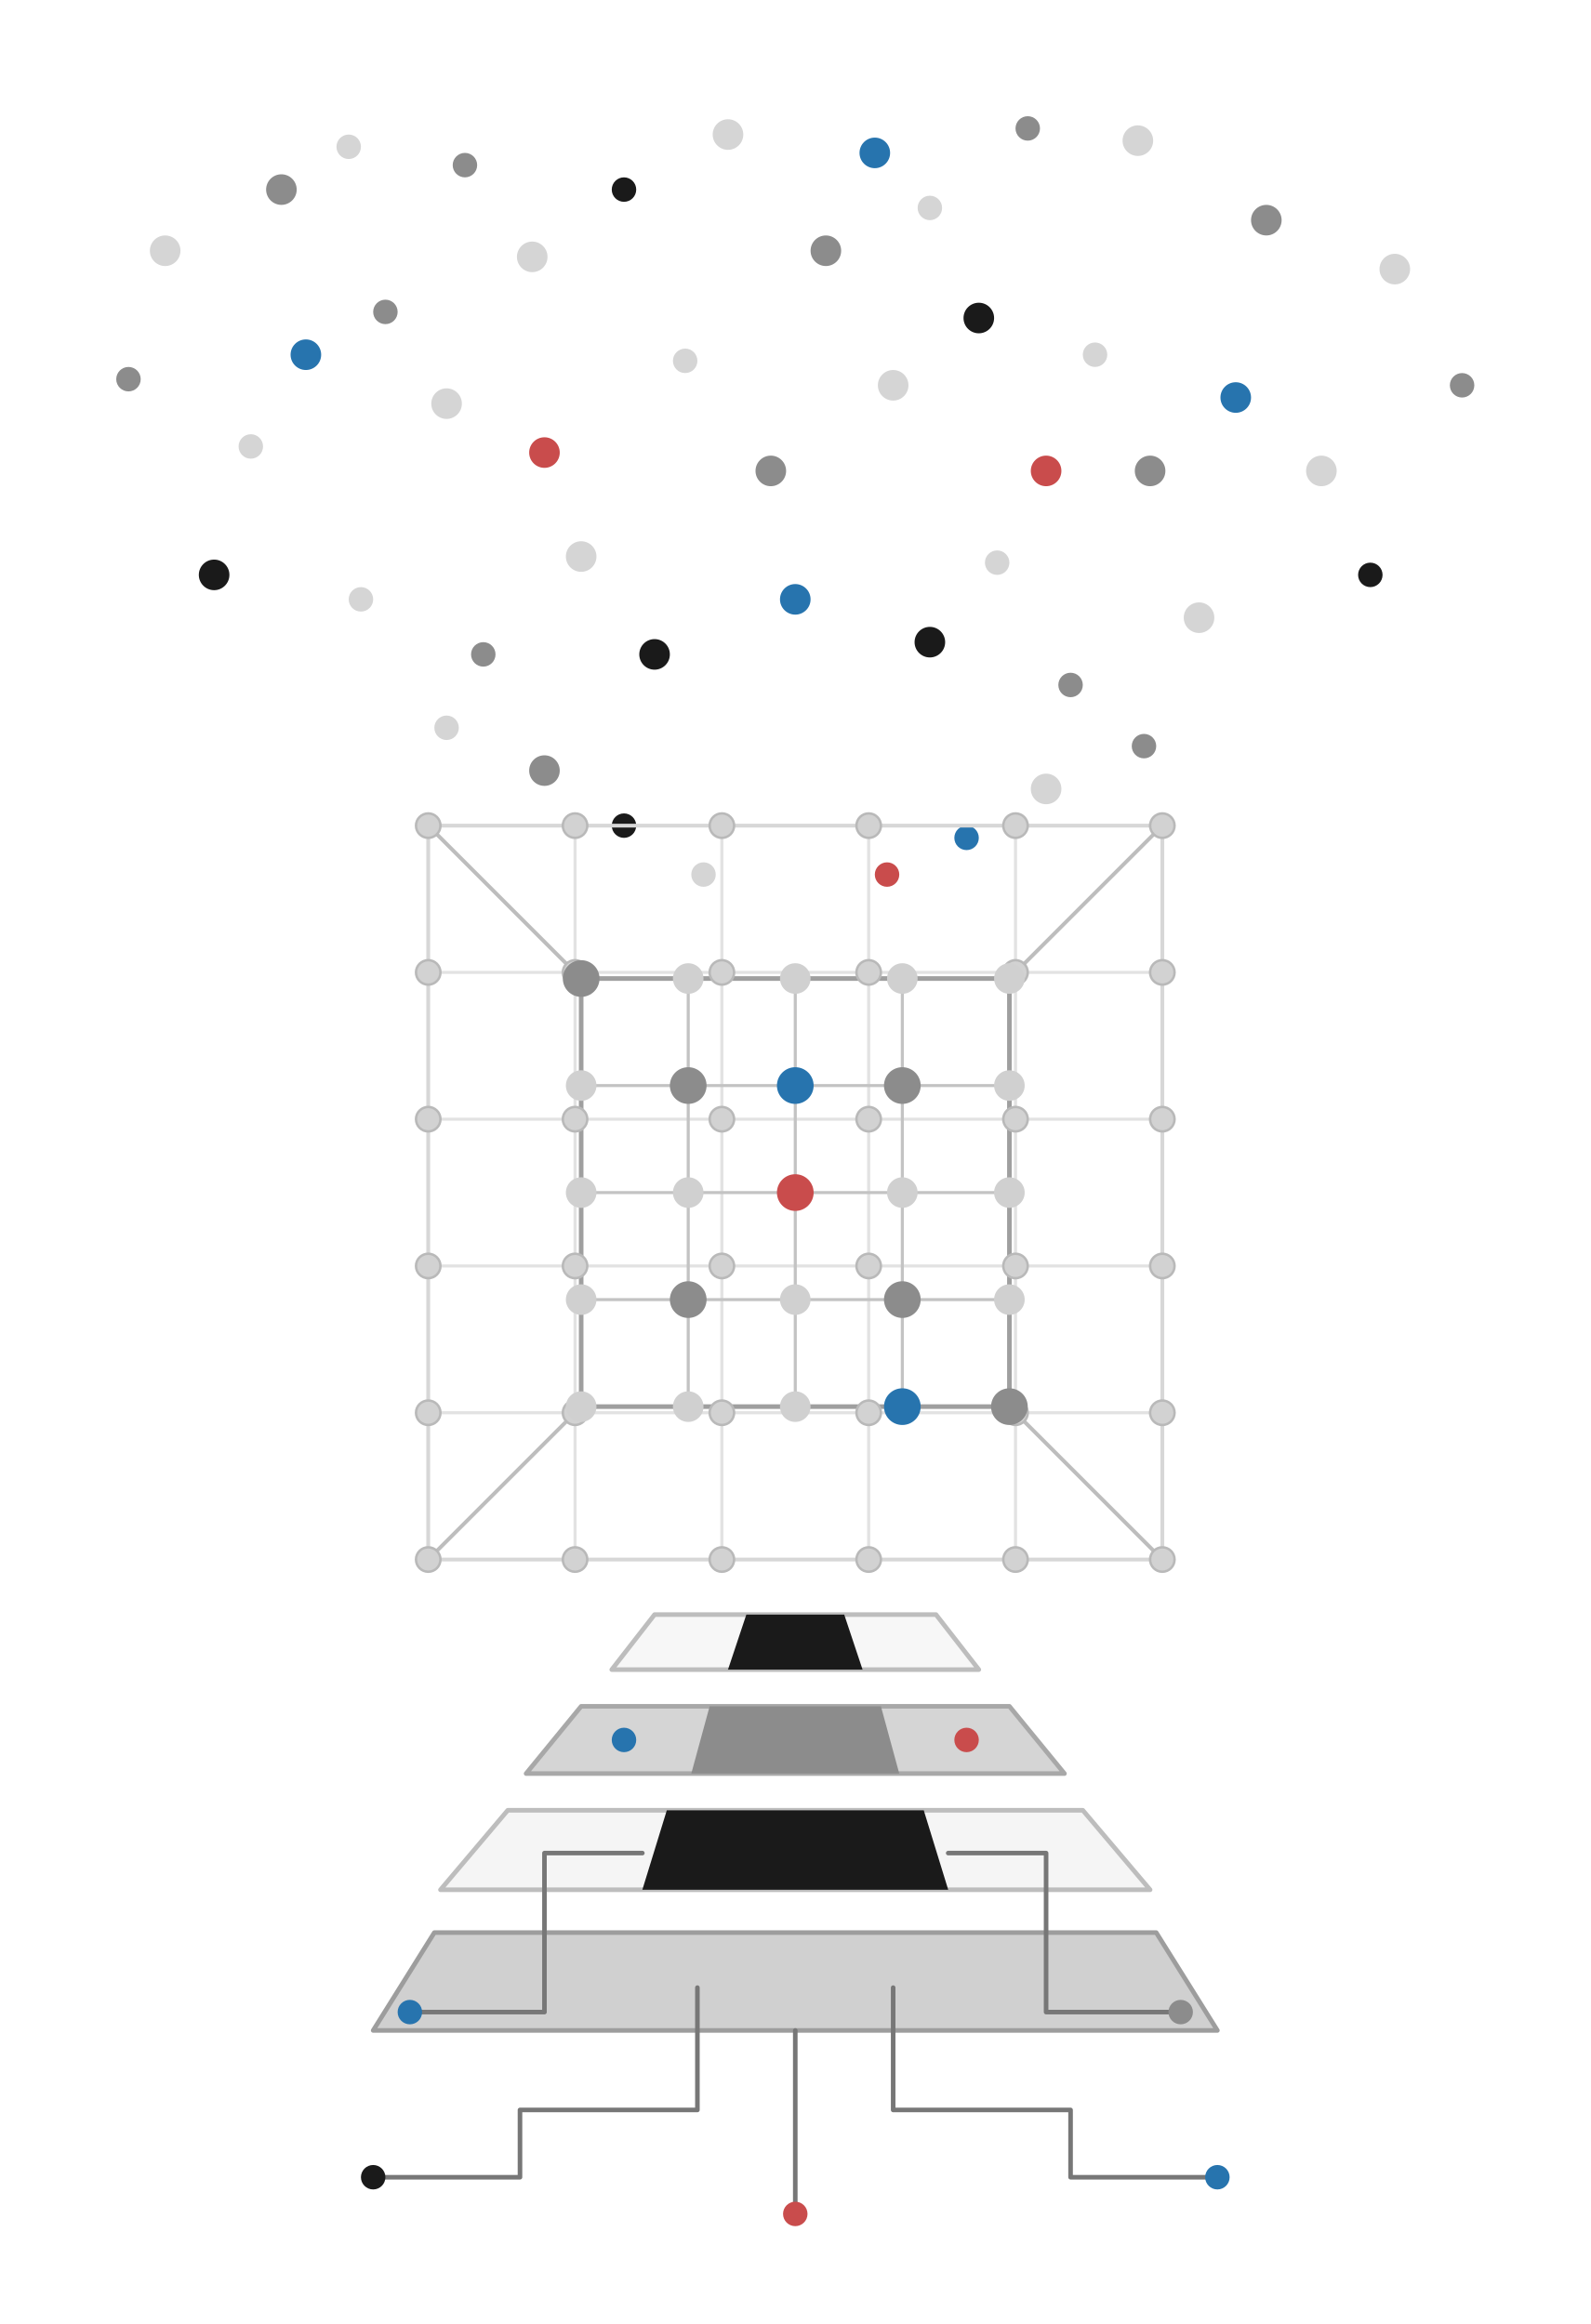
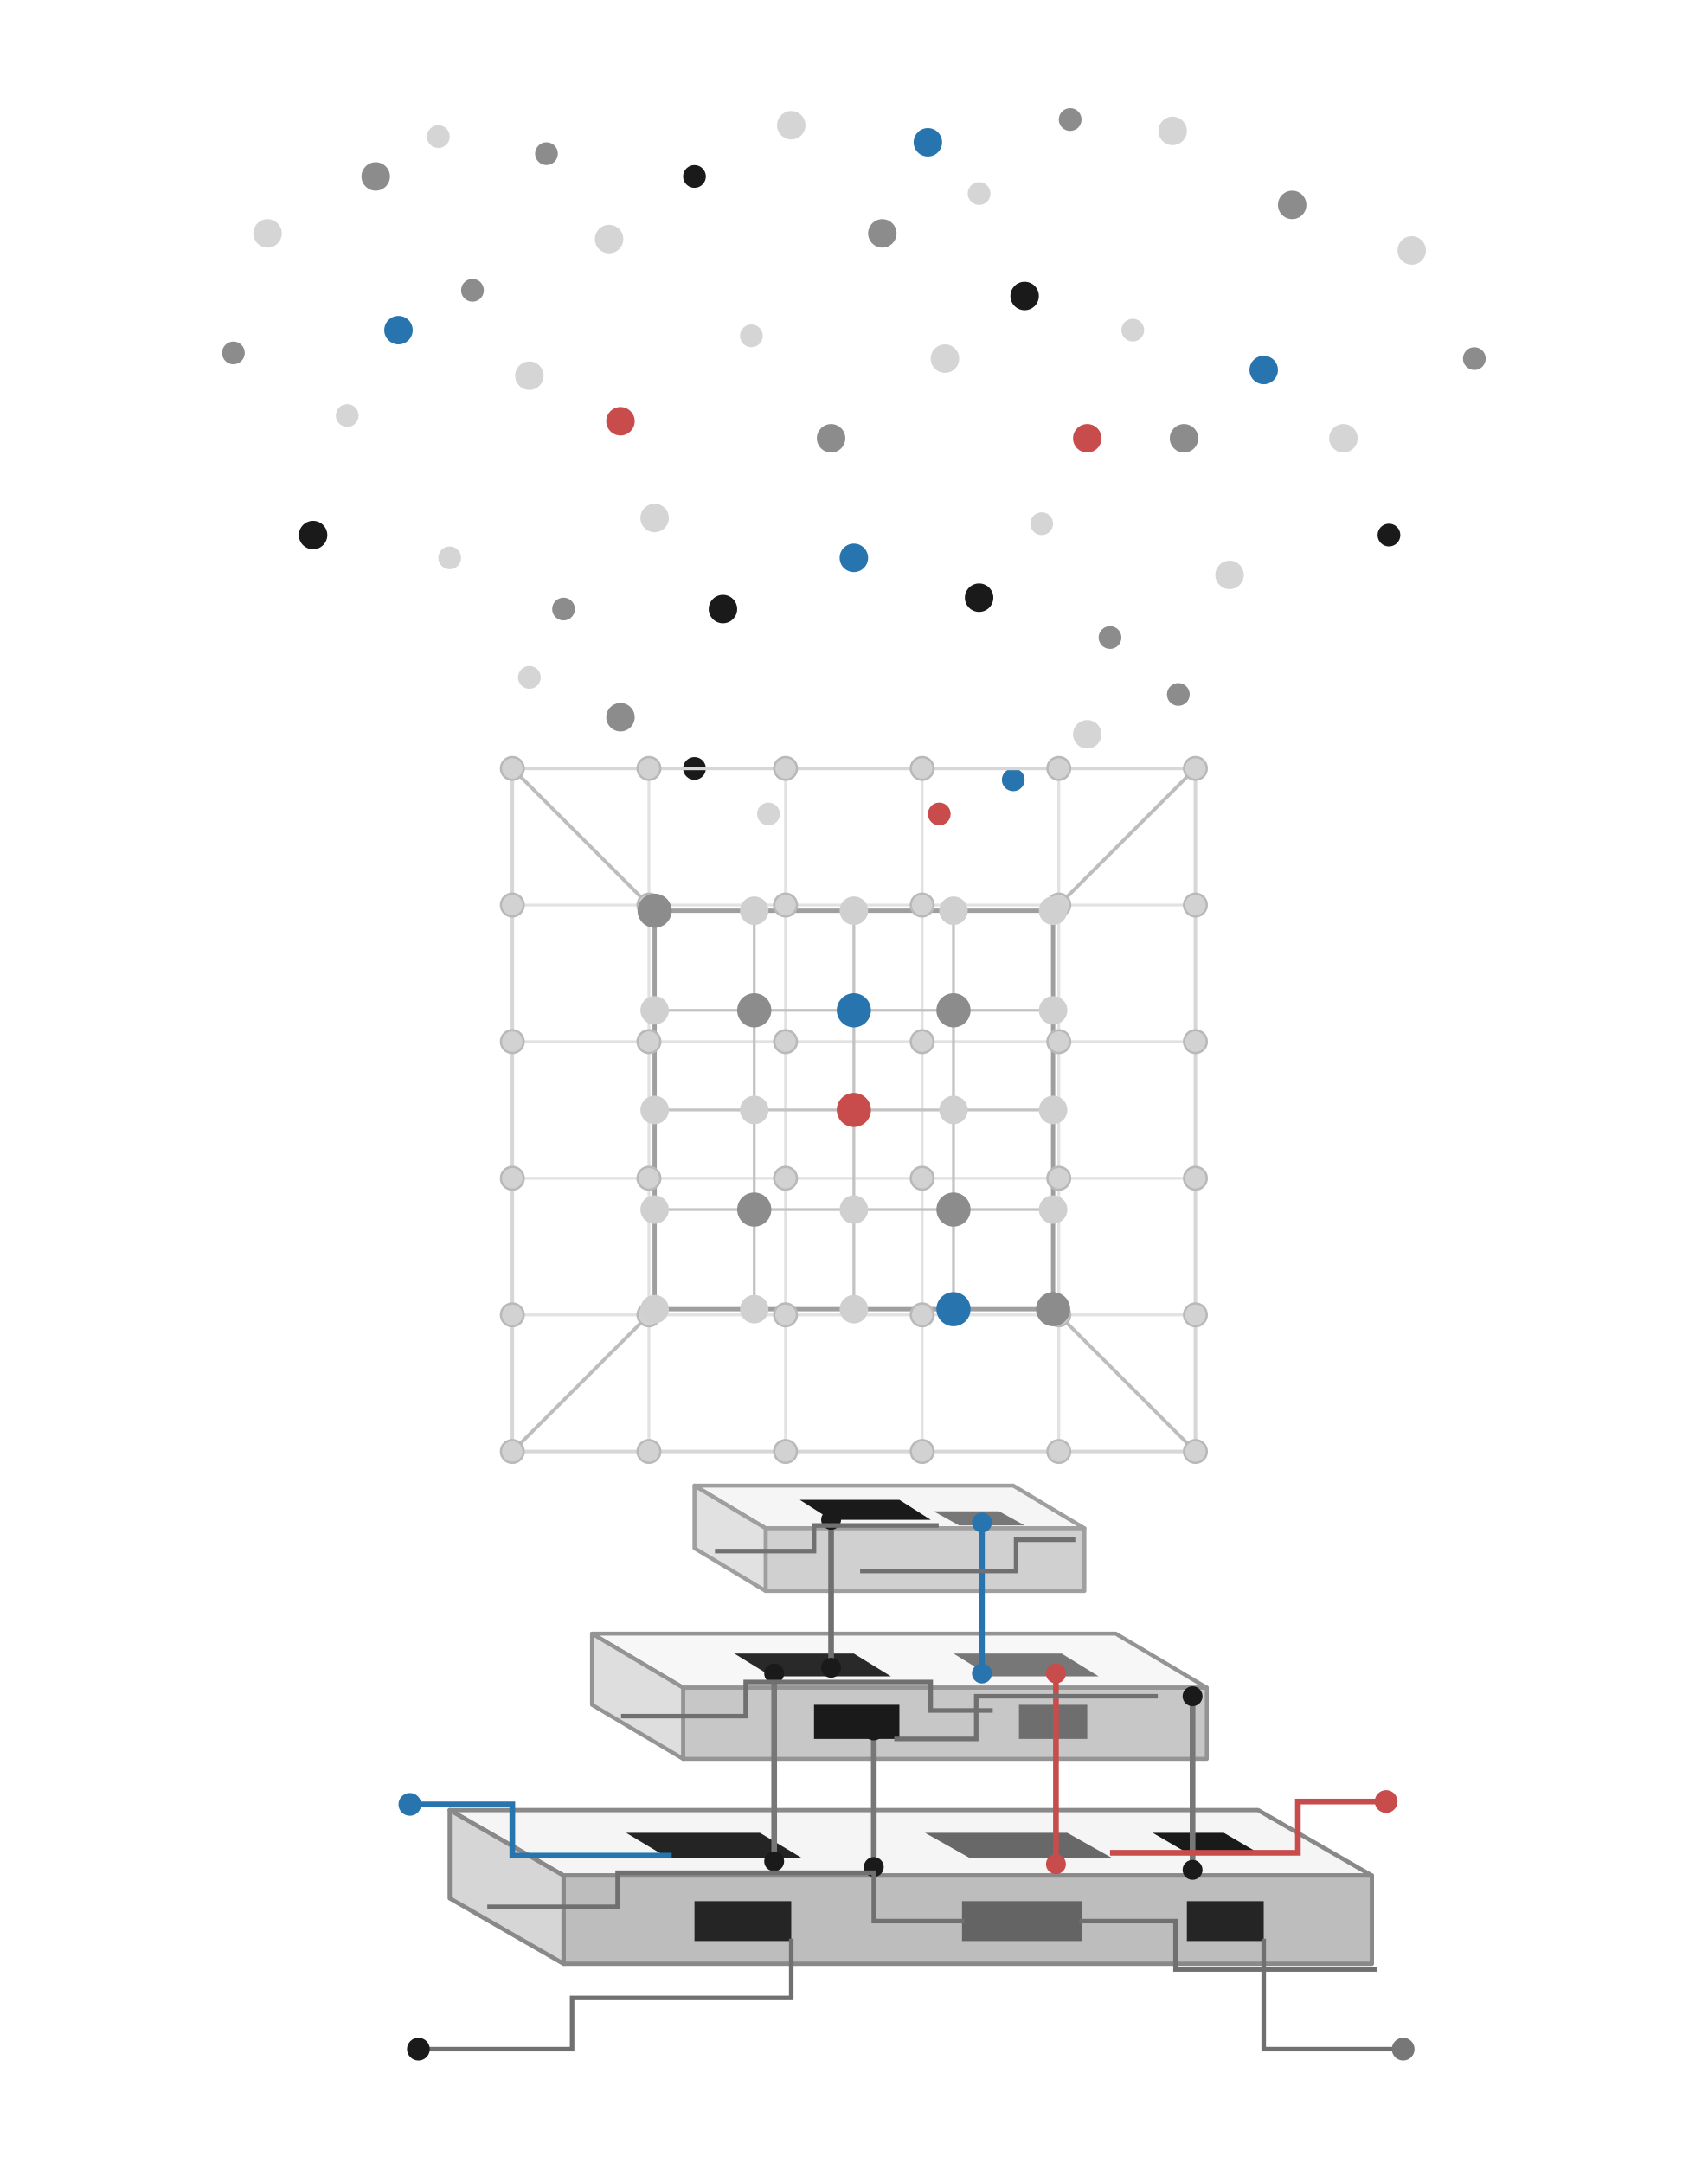
- <svg xmlns="http://www.w3.org/2000/svg" viewBox="0 0 520 760" role="img" aria-hidden="true">
-   <g id="free-atoms">
+ <svg xmlns="http://www.w3.org/2000/svg" viewBox="0 0 600 760" role="img" aria-hidden="true">
+   <g id="free-atoms" transform="translate(40)">
    <g fill="#d5d5d5">
      <circle cx="54" cy="82" r="5" />
      <circle cx="114" cy="48" r="4" />
      <circle cx="174" cy="84" r="5" />
      <circle cx="238" cy="44" r="5" />
      <circle cx="304" cy="68" r="4" />
      <circle cx="372" cy="46" r="5" />
      <circle cx="456" cy="88" r="5" />
      <circle cx="82" cy="146" r="4" />
      <circle cx="146" cy="132" r="5" />
      <circle cx="224" cy="118" r="4" />
      <circle cx="292" cy="126" r="5" />
      <circle cx="358" cy="116" r="4" />
      <circle cx="432" cy="154" r="5" />
      <circle cx="118" cy="196" r="4" />
      <circle cx="190" cy="182" r="5" />
      <circle cx="326" cy="184" r="4" />
      <circle cx="392" cy="202" r="5" />
    </g>
    <g fill="#8c8c8c">
      <circle cx="42" cy="124" r="4" />
      <circle cx="92" cy="62" r="5" />
      <circle cx="152" cy="54" r="4" />
      <circle cx="270" cy="82" r="5" />
      <circle cx="336" cy="42" r="4" />
      <circle cx="414" cy="72" r="5" />
      <circle cx="478" cy="126" r="4" />
      <circle cx="126" cy="102" r="4" />
      <circle cx="252" cy="154" r="5" />
      <circle cx="376" cy="154" r="5" />
      <circle cx="158" cy="214" r="4" />
      <circle cx="350" cy="224" r="4" />
    </g>
    <g fill="#1a1a1a">
      <circle cx="70" cy="188" r="5" />
      <circle cx="204" cy="62" r="4" />
      <circle cx="320" cy="104" r="5" />
      <circle cx="448" cy="188" r="4" />
      <circle cx="214" cy="214" r="5" />
      <circle cx="304" cy="210" r="5" />
    </g>
    <g fill="#2774ae">
      <circle cx="100" cy="116" r="5" />
      <circle cx="286" cy="50" r="5" />
      <circle cx="404" cy="130" r="5" />
      <circle cx="260" cy="196" r="5" />
    </g>
    <g fill="#c94c4c">
      <circle cx="178" cy="148" r="5" />
      <circle cx="342" cy="154" r="5" />
    </g>
  </g>
-   <g id="transition-atoms">
+   <g id="transition-atoms" transform="translate(40)">
    <circle cx="146" cy="238" r="4" fill="#d5d5d5" />
    <circle cx="374" cy="244" r="4" fill="#8c8c8c" />
    <circle cx="178" cy="252" r="5" fill="#8c8c8c" />
    <circle cx="342" cy="258" r="5" fill="#d5d5d5" />
    <circle cx="204" cy="270" r="4" fill="#1a1a1a" />
    <circle cx="316" cy="274" r="4" fill="#2774ae" />
    <circle cx="230" cy="286" r="4" fill="#d5d5d5" />
    <circle cx="290" cy="286" r="4" fill="#c94c4c" />
  </g>
-   <g id="lattice">
+   <g id="lattice" transform="translate(40)">
    <g fill="none" stroke-linejoin="round">
      <rect x="140" y="270" width="240" height="240" stroke="#d7d7d7" stroke-width="1.25" />
      <path d="M188 270v240M236 270v240M284 270v240M332 270v240" stroke="#e2e2e2" stroke-width="1" />
      <path d="M140 318h240M140 366h240M140 414h240M140 462h240" stroke="#e2e2e2" stroke-width="1" />
      <rect x="190" y="320" width="140" height="140" stroke="#9f9f9f" stroke-width="1.5" />
      <path d="m140 270 50 50m190-50-50 50m50 190-50-50m-190 50 50-50" stroke="#bdbdbd" stroke-width="1.25" />
      <path d="M225 320v140M260 320v140M295 320v140" stroke="#c3c3c3" stroke-width="1" />
      <path d="M190 355h140M190 390h140M190 425h140" stroke="#c3c3c3" stroke-width="1" />
    </g>
    <g fill="#d2d2d2" stroke="#b9b9b9" stroke-width="0.8">
      <circle cx="140" cy="270" r="4" />
      <circle cx="188" cy="270" r="4" />
      <circle cx="236" cy="270" r="4" />
      <circle cx="284" cy="270" r="4" />
      <circle cx="332" cy="270" r="4" />
      <circle cx="380" cy="270" r="4" />
      <circle cx="140" cy="318" r="4" />
      <circle cx="188" cy="318" r="4" />
      <circle cx="236" cy="318" r="4" />
      <circle cx="284" cy="318" r="4" />
      <circle cx="332" cy="318" r="4" />
      <circle cx="380" cy="318" r="4" />
      <circle cx="140" cy="366" r="4" />
      <circle cx="188" cy="366" r="4" />
      <circle cx="236" cy="366" r="4" />
      <circle cx="284" cy="366" r="4" />
      <circle cx="332" cy="366" r="4" />
      <circle cx="380" cy="366" r="4" />
      <circle cx="140" cy="414" r="4" />
      <circle cx="188" cy="414" r="4" />
      <circle cx="236" cy="414" r="4" />
      <circle cx="284" cy="414" r="4" />
      <circle cx="332" cy="414" r="4" />
      <circle cx="380" cy="414" r="4" />
      <circle cx="140" cy="462" r="4" />
      <circle cx="188" cy="462" r="4" />
      <circle cx="236" cy="462" r="4" />
      <circle cx="284" cy="462" r="4" />
      <circle cx="332" cy="462" r="4" />
      <circle cx="380" cy="462" r="4" />
      <circle cx="140" cy="510" r="4" />
      <circle cx="188" cy="510" r="4" />
      <circle cx="236" cy="510" r="4" />
      <circle cx="284" cy="510" r="4" />
      <circle cx="332" cy="510" r="4" />
      <circle cx="380" cy="510" r="4" />
    </g>
    <g fill="#8c8c8c">
      <circle cx="190" cy="320" r="6" />
      <circle cx="225" cy="355" r="6" />
      <circle cx="295" cy="355" r="6" />
      <circle cx="225" cy="425" r="6" />
      <circle cx="295" cy="425" r="6" />
      <circle cx="330" cy="460" r="6" />
    </g>
    <g fill="#d0d0d0">
      <circle cx="225" cy="320" r="5" />
      <circle cx="260" cy="320" r="5" />
      <circle cx="295" cy="320" r="5" />
      <circle cx="330" cy="320" r="5" />
      <circle cx="190" cy="355" r="5" />
      <circle cx="260" cy="355" r="5" />
      <circle cx="330" cy="355" r="5" />
      <circle cx="190" cy="390" r="5" />
      <circle cx="225" cy="390" r="5" />
      <circle cx="295" cy="390" r="5" />
      <circle cx="330" cy="390" r="5" />
      <circle cx="190" cy="425" r="5" />
      <circle cx="260" cy="425" r="5" />
      <circle cx="330" cy="425" r="5" />
      <circle cx="190" cy="460" r="5" />
      <circle cx="225" cy="460" r="5" />
      <circle cx="260" cy="460" r="5" />
      <circle cx="295" cy="460" r="5" />
    </g>
    <circle cx="260" cy="355" r="6" fill="#2774ae" />
    <circle cx="260" cy="390" r="6" fill="#c94c4c" />
    <circle cx="295" cy="460" r="6" fill="#2774ae" />
  </g>
-   <g id="device-layers" stroke-linejoin="round">
-     <path d="M214 528h92l14 18H200z" fill="#f7f7f7" stroke="#bdbdbd" stroke-width="1.5" />
-     <path d="M190 558h140l18 22H172z" fill="#d5d5d5" stroke="#a8a8a8" stroke-width="1.5" />
-     <path d="M166 592h188l22 26H144z" fill="#f5f5f5" stroke="#bdbdbd" stroke-width="1.5" />
-     <path d="M142 632h236l20 32H122z" fill="#d0d0d0" stroke="#9d9d9d" stroke-width="1.5" />
-     <path d="M244 528h32l6 18h-44z" fill="#1a1a1a" stroke="none" />
-     <path d="M232 558h56l6 22h-68z" fill="#8c8c8c" stroke="none" />
-     <path d="M218 592h84l8 26h-100z" fill="#1a1a1a" stroke="none" />
-     <circle cx="204" cy="569" r="4" fill="#2774ae" stroke="none" />
-     <circle cx="316" cy="569" r="4" fill="#c94c4c" stroke="none" />
-   </g>
-   <g id="interconnects" fill="none" stroke="#777777" stroke-width="1.5" stroke-linecap="round" stroke-linejoin="round">
-     <path d="M210 606h-32v52h-44" />
-     <path d="M310 606h32v52h44" />
-     <path d="M228 650v40h-58v22h-48" />
-     <path d="M292 650v40h58v22h48" />
-     <path d="M260 664v60" />
-     <circle cx="134" cy="658" r="4" fill="#2774ae" stroke="none" />
-     <circle cx="386" cy="658" r="4" fill="#8c8c8c" stroke="none" />
-     <circle cx="122" cy="712" r="4" fill="#1a1a1a" stroke="none" />
-     <circle cx="260" cy="724" r="4" fill="#c94c4c" stroke="none" />
-     <circle cx="398" cy="712" r="4" fill="#2774ae" stroke="none" />
+   <g id="device-tiers" stroke-linejoin="round">
+     <path d="M244 522h112l25 15H269z" fill="#f5f5f5" stroke="#9f9f9f" stroke-width="1.4" />
+     <path d="M269 537h112v22H269z" fill="#d0d0d0" stroke="#9f9f9f" stroke-width="1.4" />
+     <path d="M244 522l25 15v22l-25-15z" fill="#e1e1e1" stroke="#9f9f9f" stroke-width="1.4" />
+     <path d="M208 574h184l32 19H240z" fill="#f7f7f7" stroke="#949494" stroke-width="1.4" />
+     <path d="M240 593h184v25H240z" fill="#c7c7c7" stroke="#949494" stroke-width="1.4" />
+     <path d="M208 574l32 19v25l-32-19z" fill="#dedede" stroke="#949494" stroke-width="1.4" />
+     <path d="M158 636h284l40 23H198z" fill="#f5f5f5" stroke="#898989" stroke-width="1.5" />
+     <path d="M198 659h284v31H198z" fill="#bdbdbd" stroke="#898989" stroke-width="1.5" />
+     <path d="M158 636l40 23v31l-40-23z" fill="#d6d6d6" stroke="#898989" stroke-width="1.5" />
+     <path d="M281 527h35l11 7h-35z" fill="#1a1a1a" stroke="none" />
+     <path d="M328 531h23l9 5h-23z" fill="#777777" stroke="none" />
+     <path d="M258 581h42l13 8h-42z" fill="#292929" stroke="none" />
+     <path d="M335 581h38l13 8h-38z" fill="#777777" stroke="none" />
+     <rect x="286" y="599" width="30" height="12" fill="#1a1a1a" stroke="none" />
+     <rect x="358" y="599" width="24" height="12" fill="#6e6e6e" stroke="none" />
+     <path d="M220 644h47l15 9h-47z" fill="#242424" stroke="none" />
+     <path d="M325 644h50l16 9h-50z" fill="#686868" stroke="none" />
+     <path d="M405 644h25l12 7h-25z" fill="#1a1a1a" stroke="none" />
+     <rect x="244" y="668" width="34" height="14" fill="#252525" stroke="none" />
+     <rect x="338" y="668" width="42" height="14" fill="#646464" stroke="none" />
+     <rect x="417" y="668" width="27" height="14" fill="#252525" stroke="none" />
+   </g>
+   <g id="vertical-vias" fill="none" stroke-linecap="round" stroke-linejoin="round">
+     <path d="M292 534v52" stroke="#707070" stroke-width="2" />
+     <path d="M345 535v53" stroke="#2774ae" stroke-width="2" />
+     <path d="M272 588v66" stroke="#777777" stroke-width="2" />
+     <path d="M307 608v48" stroke="#777777" stroke-width="2" />
+     <path d="M371 588v67" stroke="#c94c4c" stroke-width="2" />
+     <path d="M419 596v61" stroke="#777777" stroke-width="2" />
+     <g fill="#1a1a1a" stroke="none">
+       <circle cx="292" cy="534" r="3.5" />
+       <circle cx="292" cy="586" r="3.5" />
+       <circle cx="272" cy="588" r="3.5" />
+       <circle cx="272" cy="654" r="3.5" />
+       <circle cx="307" cy="608" r="3.5" />
+       <circle cx="307" cy="656" r="3.5" />
+       <circle cx="419" cy="596" r="3.5" />
+       <circle cx="419" cy="657" r="3.5" />
+     </g>
+     <g stroke="none">
+       <circle cx="345" cy="535" r="3.5" fill="#2774ae" />
+       <circle cx="345" cy="588" r="3.5" fill="#2774ae" />
+       <circle cx="371" cy="588" r="3.5" fill="#c94c4c" />
+       <circle cx="371" cy="655" r="3.5" fill="#c94c4c" />
+     </g>
+   </g>
+   <g id="signal-lines" fill="none" stroke="#707070" stroke-width="1.6" stroke-linecap="square" stroke-linejoin="miter">
+     <path d="M252 545h34v-9h43" />
+     <path d="M303 552h54v-11h20" />
+     <path d="M219 603h43v-12h65v10h21" />
+     <path d="M315 611h28v-15h63" />
+     <path d="M172 670h45v-12h90v17h31" />
+     <path d="M278 682v20h-77v18h-54" />
+     <path d="M380 675h33v17h70" />
+     <path d="M444 682v38h49" />
+     <path d="M235 652h-55v-18h-36" stroke="#2774ae" stroke-width="2" />
+     <path d="M391 651h65v-18h31" stroke="#c94c4c" stroke-width="2" />
+     <circle cx="144" cy="634" r="4" fill="#2774ae" stroke="none" />
+     <circle cx="487" cy="633" r="4" fill="#c94c4c" stroke="none" />
+     <circle cx="147" cy="720" r="4" fill="#1a1a1a" stroke="none" />
+     <circle cx="493" cy="720" r="4" fill="#777777" stroke="none" />
  </g>
</svg>
